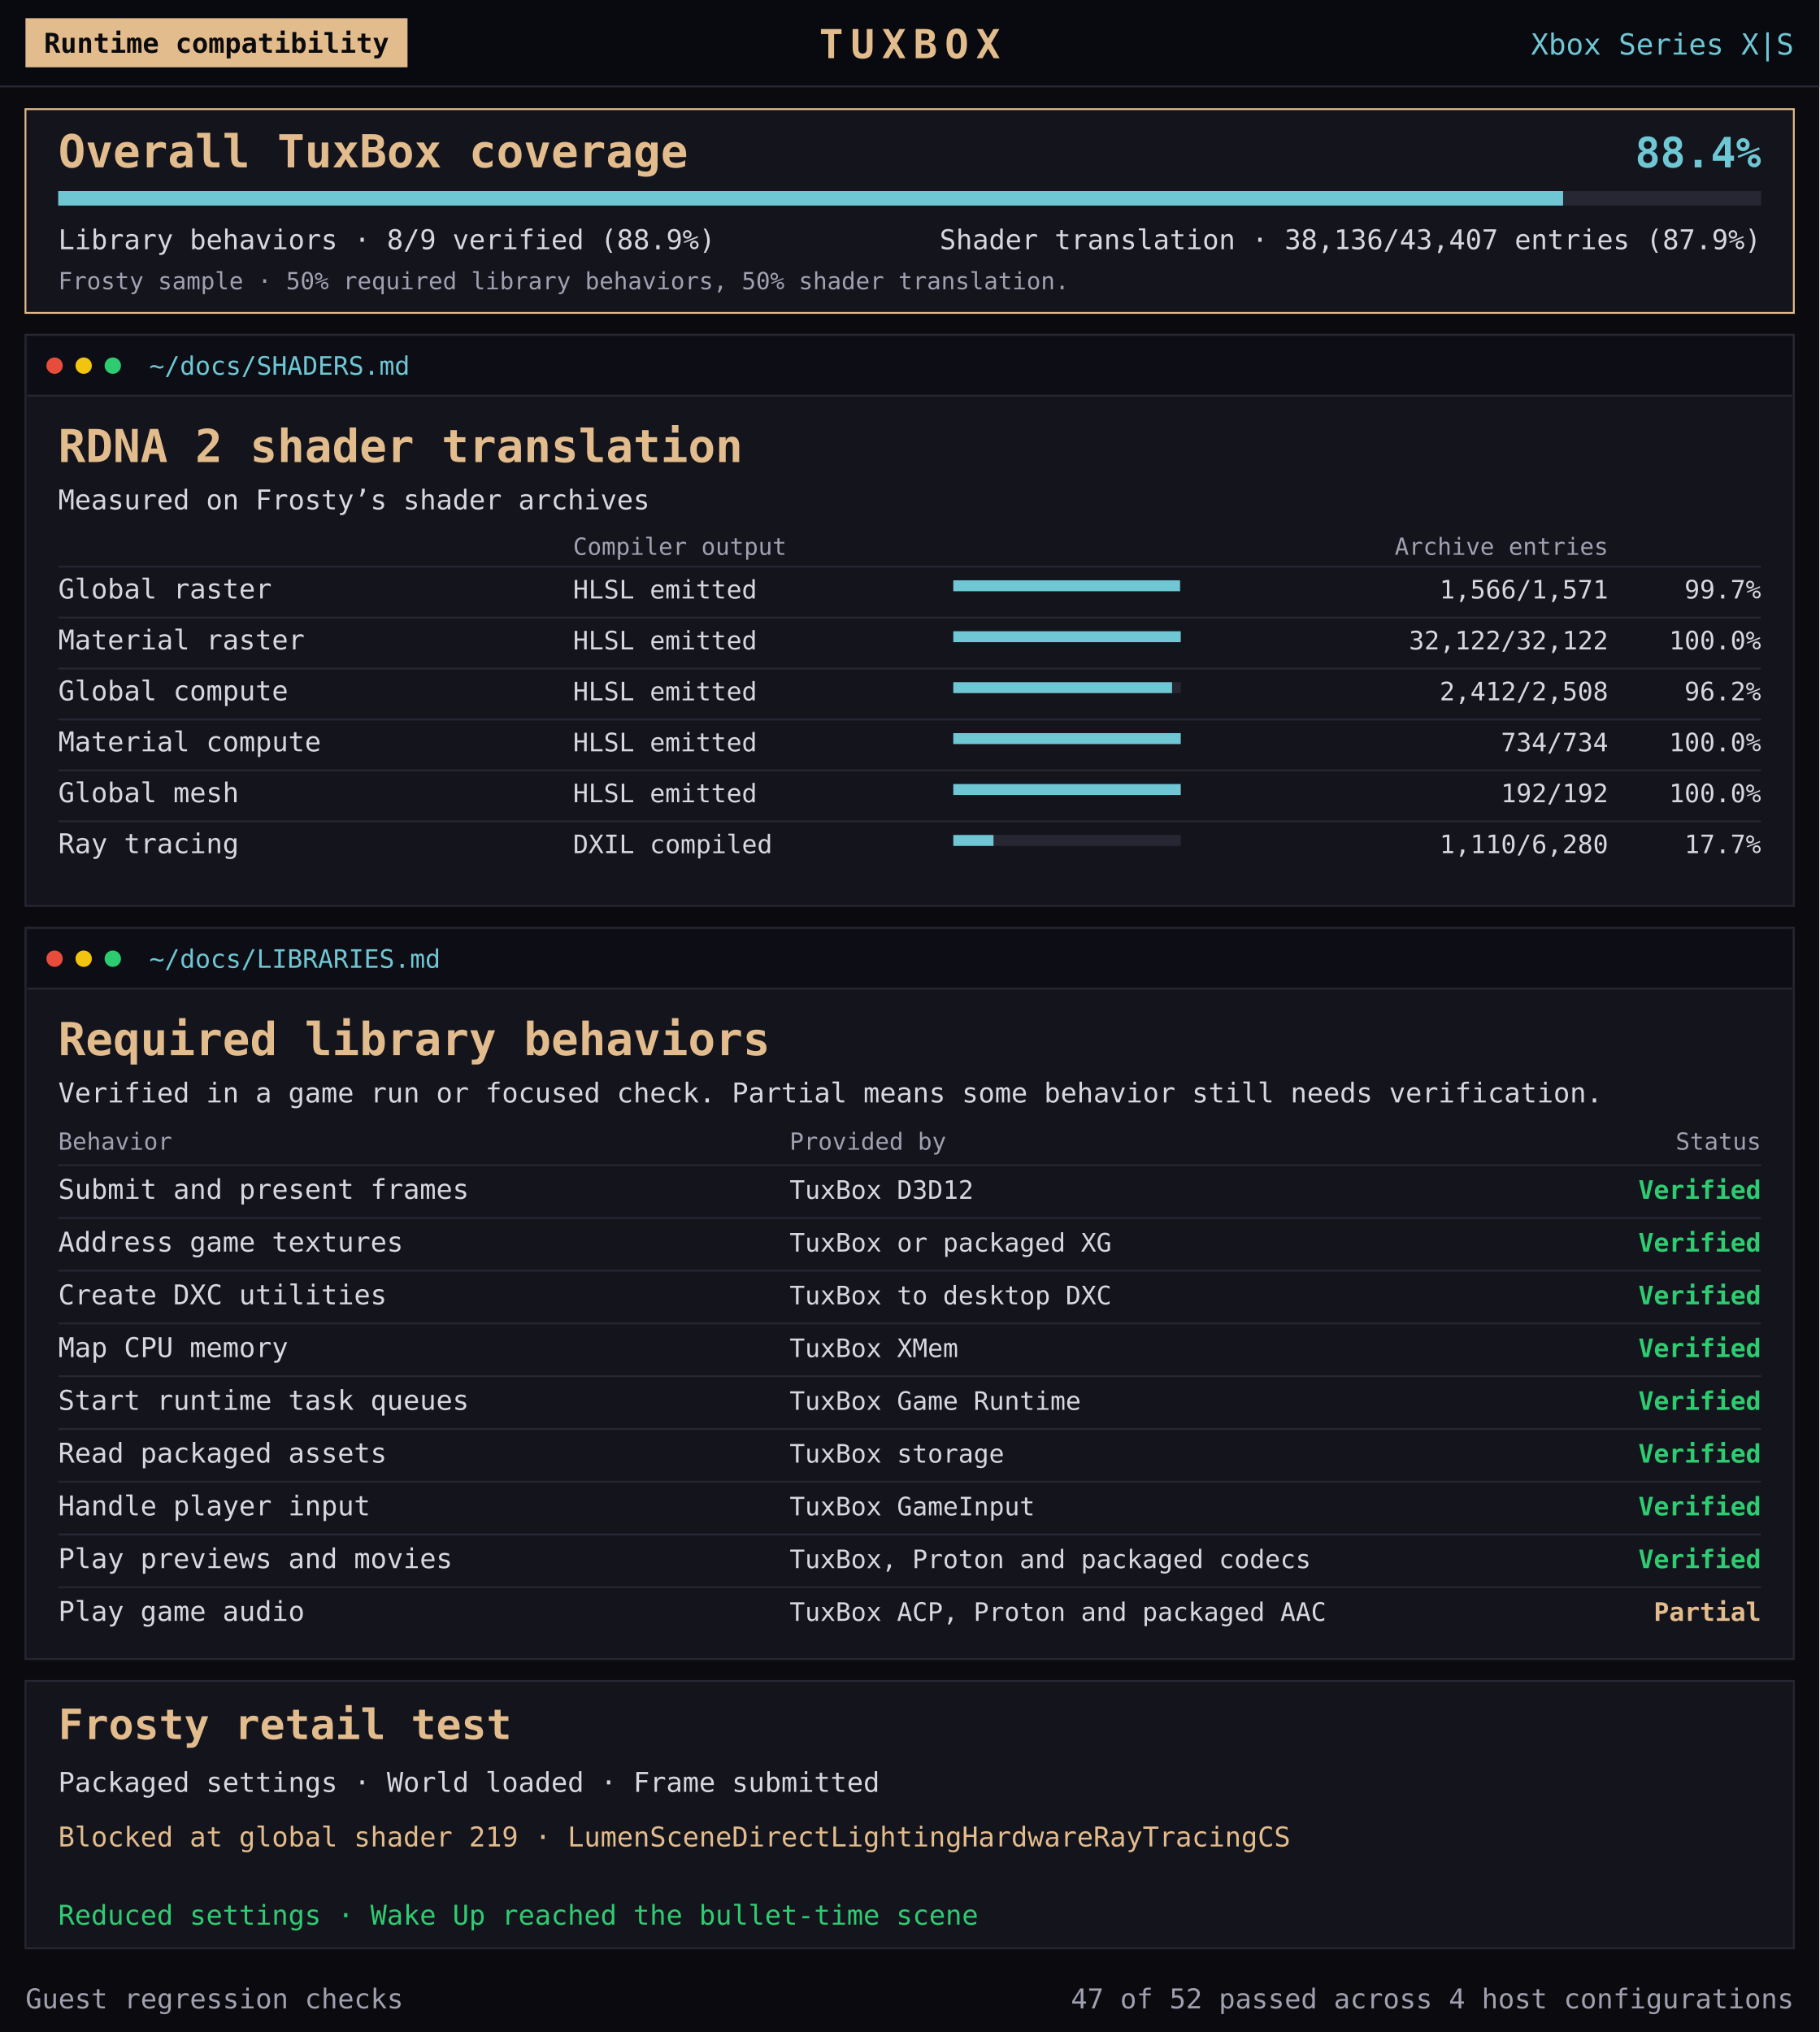
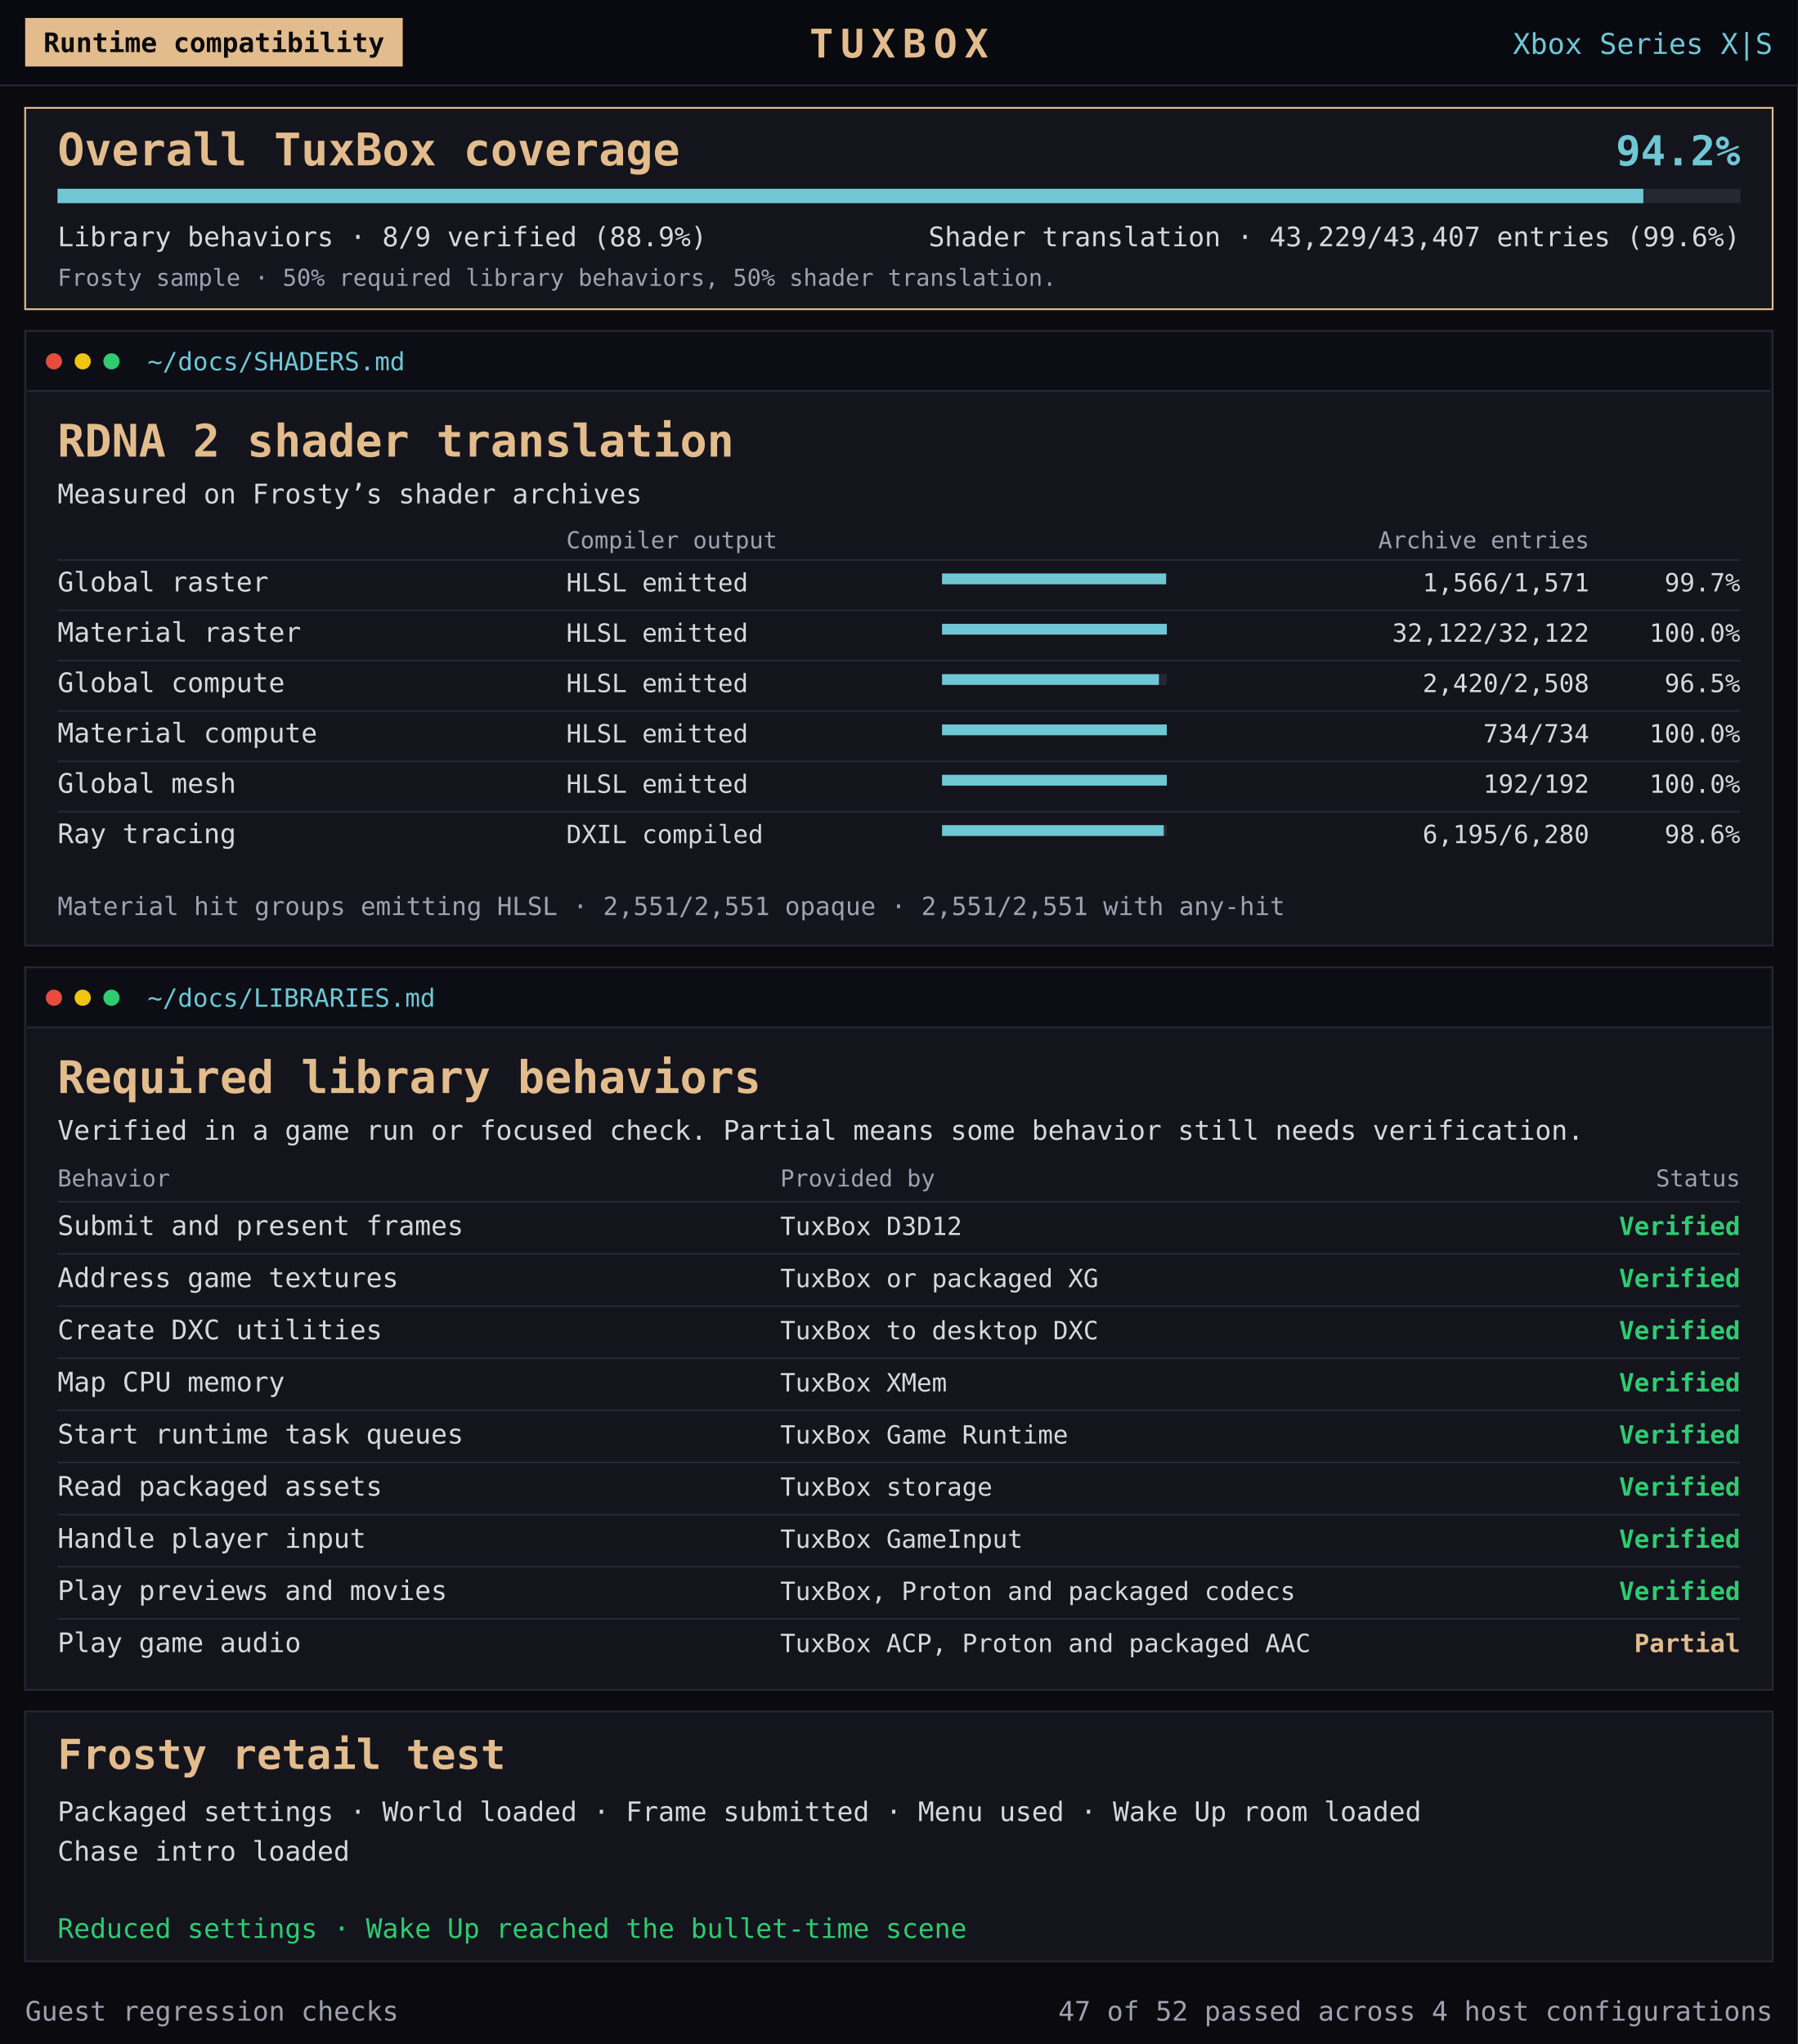
- <svg xmlns="http://www.w3.org/2000/svg" role="img" font-family="'Terminess Nerd Font Mono', 'DejaVu Sans Mono', Consolas, monospace" aria-labelledby="map-title map-description" viewBox="0 0 1000 1117" width="1000" height="1117">
-   <rect x="0" y="0" width="1000" height="1117" fill="#0b0b0f" />
+ <svg xmlns="http://www.w3.org/2000/svg" role="img" font-family="'Terminess Nerd Font Mono', 'DejaVu Sans Mono', Consolas, monospace" aria-labelledby="map-title map-description" viewBox="0 0 1000 1137" width="1000" height="1137">
+   <rect x="0" y="0" width="1000" height="1137" fill="#0b0b0f" />
  <rect x="0" y="0" width="1000" height="48" fill="#090910" />
  <rect x="0" y="47" width="1000" height="1" fill="#272733" />
  <rect x="14" y="10" width="210" height="27" fill="#e2bc8c" />
  <text x="119" y="29" fill="#0b0b0f" font-size="15" text-anchor="middle" font-weight="bold">Runtime compatibility</text>
  <text x="500" y="32" fill="#e2bc8c" font-size="22" text-anchor="middle" font-weight="bold" letter-spacing="4">TUXBOX</text>
  <text x="986" y="30" fill="#6fc7d4" font-size="16" text-anchor="end" font-weight="normal">Xbox Series X|S</text>
  <g transform="translate(14 60)">
    <rect x="0" y="0" width="972" height="112" fill="#14141d" stroke="#e2bc8c" />
    <text x="18" y="32" fill="#e2bc8c" font-size="25" text-anchor="start" font-weight="bold">Overall TuxBox coverage</text>
-     <text x="954" y="32" fill="#6fc7d4" font-size="23" text-anchor="end" font-weight="bold">88.4%</text>
+     <text x="954" y="32" fill="#6fc7d4" font-size="23" text-anchor="end" font-weight="bold">94.2%</text>
    <rect x="18" y="45" width="936" height="8" fill="#272733" />
-     <rect x="18" y="45" width="827.17" height="8" fill="#6fc7d4" />
+     <rect x="18" y="45" width="882.081" height="8" fill="#6fc7d4" />
    <text x="18" y="77" fill="#d7d7de" font-size="15" text-anchor="start" font-weight="normal">Library behaviors · 8/9 verified (88.9%)</text>
-     <text x="954" y="77" fill="#d7d7de" font-size="15" text-anchor="end" font-weight="normal">Shader translation · 38,136/43,407 entries (87.9%)</text>
+     <text x="954" y="77" fill="#d7d7de" font-size="15" text-anchor="end" font-weight="normal">Shader translation · 43,229/43,407 entries (99.6%)</text>
    <text x="18" y="99" fill="#a0a0b1" font-size="13" text-anchor="start" font-weight="normal">Frosty sample · 50% required library behaviors, 50% shader translation.</text>
  </g>
  <g transform="translate(14 184)">
-     <rect x="0" y="0" width="972" height="314" fill="#14141d" stroke="#272733" stroke-width="1" />
+     <rect x="0" y="0" width="972" height="342" fill="#14141d" stroke="#272733" stroke-width="1" />
    <rect x="1" y="1" width="970" height="32" fill="#0d0d15" />
    <rect x="1" y="33" width="970" height="1" fill="#272733" />
    <circle cx="16" cy="17" r="4.5" fill="#e74c3c" />
    <circle cx="32" cy="17" r="4.5" fill="#f1c40f" />
    <circle cx="48" cy="17" r="4.5" fill="#2ecc71" />
    <text x="68" y="22" fill="#6fc7d4" font-size="14" text-anchor="start" font-weight="normal">~/docs/SHADERS.md</text>
    <text x="18" y="70" fill="#e2bc8c" font-size="25" text-anchor="start" font-weight="bold">RDNA 2 shader translation</text>
    <text x="18" y="96" fill="#d7d7de" font-size="15" text-anchor="start" font-weight="normal">Measured on Frosty’s shader archives</text>
    <text x="301" y="121" fill="#a0a0b1" font-size="13" text-anchor="start" font-weight="normal">Compiler output</text>
    <text x="870" y="121" fill="#a0a0b1" font-size="13" text-anchor="end" font-weight="normal">Archive entries</text>
    <g>
      <rect x="18" y="127" width="936" height="1" fill="#272733" />
      <text x="18" y="145" fill="#d7d7de" font-size="15" text-anchor="start" font-weight="normal">Global raster</text>
      <text x="301" y="145" fill="#d7d7de" font-size="14" text-anchor="start" font-weight="normal">HLSL emitted</text>
      <rect x="510" y="135" width="125" height="6" fill="#272733" />
      <rect x="510" y="135" width="124.602" height="6" fill="#6fc7d4" />
      <text x="870" y="145" fill="#d7d7de" font-size="14" text-anchor="end" font-weight="normal">1,566/1,571</text>
      <text x="954" y="145" fill="#d7d7de" font-size="14" text-anchor="end" font-weight="normal">99.7%</text>
    </g>
    <g>
      <rect x="18" y="155" width="936" height="1" fill="#272733" />
      <text x="18" y="173" fill="#d7d7de" font-size="15" text-anchor="start" font-weight="normal">Material raster</text>
      <text x="301" y="173" fill="#d7d7de" font-size="14" text-anchor="start" font-weight="normal">HLSL emitted</text>
      <rect x="510" y="163" width="125" height="6" fill="#272733" />
      <rect x="510" y="163" width="125.0" height="6" fill="#6fc7d4" />
      <text x="870" y="173" fill="#d7d7de" font-size="14" text-anchor="end" font-weight="normal">32,122/32,122</text>
      <text x="954" y="173" fill="#d7d7de" font-size="14" text-anchor="end" font-weight="normal">100.0%</text>
    </g>
    <g>
      <rect x="18" y="183" width="936" height="1" fill="#272733" />
      <text x="18" y="201" fill="#d7d7de" font-size="15" text-anchor="start" font-weight="normal">Global compute</text>
      <text x="301" y="201" fill="#d7d7de" font-size="14" text-anchor="start" font-weight="normal">HLSL emitted</text>
      <rect x="510" y="191" width="125" height="6" fill="#272733" />
-       <rect x="510" y="191" width="120.215" height="6" fill="#6fc7d4" />
-       <text x="870" y="201" fill="#d7d7de" font-size="14" text-anchor="end" font-weight="normal">2,412/2,508</text>
-       <text x="954" y="201" fill="#d7d7de" font-size="14" text-anchor="end" font-weight="normal">96.2%</text>
+       <rect x="510" y="191" width="120.614" height="6" fill="#6fc7d4" />
+       <text x="870" y="201" fill="#d7d7de" font-size="14" text-anchor="end" font-weight="normal">2,420/2,508</text>
+       <text x="954" y="201" fill="#d7d7de" font-size="14" text-anchor="end" font-weight="normal">96.5%</text>
    </g>
    <g>
      <rect x="18" y="211" width="936" height="1" fill="#272733" />
      <text x="18" y="229" fill="#d7d7de" font-size="15" text-anchor="start" font-weight="normal">Material compute</text>
      <text x="301" y="229" fill="#d7d7de" font-size="14" text-anchor="start" font-weight="normal">HLSL emitted</text>
      <rect x="510" y="219" width="125" height="6" fill="#272733" />
      <rect x="510" y="219" width="125.0" height="6" fill="#6fc7d4" />
      <text x="870" y="229" fill="#d7d7de" font-size="14" text-anchor="end" font-weight="normal">734/734</text>
      <text x="954" y="229" fill="#d7d7de" font-size="14" text-anchor="end" font-weight="normal">100.0%</text>
    </g>
    <g>
      <rect x="18" y="239" width="936" height="1" fill="#272733" />
      <text x="18" y="257" fill="#d7d7de" font-size="15" text-anchor="start" font-weight="normal">Global mesh</text>
      <text x="301" y="257" fill="#d7d7de" font-size="14" text-anchor="start" font-weight="normal">HLSL emitted</text>
      <rect x="510" y="247" width="125" height="6" fill="#272733" />
      <rect x="510" y="247" width="125.0" height="6" fill="#6fc7d4" />
      <text x="870" y="257" fill="#d7d7de" font-size="14" text-anchor="end" font-weight="normal">192/192</text>
      <text x="954" y="257" fill="#d7d7de" font-size="14" text-anchor="end" font-weight="normal">100.0%</text>
    </g>
    <g>
      <rect x="18" y="267" width="936" height="1" fill="#272733" />
      <text x="18" y="285" fill="#d7d7de" font-size="15" text-anchor="start" font-weight="normal">Ray tracing</text>
      <text x="301" y="285" fill="#d7d7de" font-size="14" text-anchor="start" font-weight="normal">DXIL compiled</text>
      <rect x="510" y="275" width="125" height="6" fill="#272733" />
-       <rect x="510" y="275" width="22.094" height="6" fill="#6fc7d4" />
-       <text x="870" y="285" fill="#d7d7de" font-size="14" text-anchor="end" font-weight="normal">1,110/6,280</text>
-       <text x="954" y="285" fill="#d7d7de" font-size="14" text-anchor="end" font-weight="normal">17.7%</text>
+       <rect x="510" y="275" width="123.308" height="6" fill="#6fc7d4" />
+       <text x="870" y="285" fill="#d7d7de" font-size="14" text-anchor="end" font-weight="normal">6,195/6,280</text>
+       <text x="954" y="285" fill="#d7d7de" font-size="14" text-anchor="end" font-weight="normal">98.6%</text>
    </g>
+     <text x="18" y="325" fill="#a0a0b1" font-size="14" text-anchor="start" font-weight="normal">Material hit groups emitting HLSL · 2,551/2,551 opaque · 2,551/2,551 with any-hit</text>
  </g>
-   <g transform="translate(14 510)">
+   <g transform="translate(14 538)">
    <rect x="0" y="0" width="972" height="402" fill="#14141d" stroke="#272733" stroke-width="1" />
    <rect x="1" y="1" width="970" height="32" fill="#0d0d15" />
    <rect x="1" y="33" width="970" height="1" fill="#272733" />
    <circle cx="16" cy="17" r="4.5" fill="#e74c3c" />
    <circle cx="32" cy="17" r="4.5" fill="#f1c40f" />
    <circle cx="48" cy="17" r="4.5" fill="#2ecc71" />
    <text x="68" y="22" fill="#6fc7d4" font-size="14" text-anchor="start" font-weight="normal">~/docs/LIBRARIES.md</text>
    <text x="18" y="70" fill="#e2bc8c" font-size="25" text-anchor="start" font-weight="bold">Required library behaviors</text>
    <text x="18" y="96" fill="#d7d7de" font-size="15" text-anchor="start" font-weight="normal">Verified in a game run or focused check. Partial means some behavior still needs verification.</text>
    <text x="18" y="122" fill="#a0a0b1" font-size="13" text-anchor="start" font-weight="normal">Behavior</text>
    <text x="420" y="122" fill="#a0a0b1" font-size="13" text-anchor="start" font-weight="normal">Provided by</text>
    <text x="954" y="122" fill="#a0a0b1" font-size="13" text-anchor="end" font-weight="normal">Status</text>
    <g>
      <rect x="18" y="130" width="936" height="1" fill="#272733" />
      <text x="18" y="149" fill="#d7d7de" font-size="15" text-anchor="start" font-weight="normal">Submit and present frames</text>
      <text x="420" y="149" fill="#d7d7de" font-size="14" text-anchor="start" font-weight="normal">TuxBox D3D12</text>
      <text x="954" y="149" fill="#2ecc71" font-size="14" text-anchor="end" font-weight="bold">Verified</text>
    </g>
    <g>
      <rect x="18" y="159" width="936" height="1" fill="#272733" />
      <text x="18" y="178" fill="#d7d7de" font-size="15" text-anchor="start" font-weight="normal">Address game textures</text>
      <text x="420" y="178" fill="#d7d7de" font-size="14" text-anchor="start" font-weight="normal">TuxBox or packaged XG</text>
      <text x="954" y="178" fill="#2ecc71" font-size="14" text-anchor="end" font-weight="bold">Verified</text>
    </g>
    <g>
      <rect x="18" y="188" width="936" height="1" fill="#272733" />
      <text x="18" y="207" fill="#d7d7de" font-size="15" text-anchor="start" font-weight="normal">Create DXC utilities</text>
      <text x="420" y="207" fill="#d7d7de" font-size="14" text-anchor="start" font-weight="normal">TuxBox to desktop DXC</text>
      <text x="954" y="207" fill="#2ecc71" font-size="14" text-anchor="end" font-weight="bold">Verified</text>
    </g>
    <g>
      <rect x="18" y="217" width="936" height="1" fill="#272733" />
      <text x="18" y="236" fill="#d7d7de" font-size="15" text-anchor="start" font-weight="normal">Map CPU memory</text>
      <text x="420" y="236" fill="#d7d7de" font-size="14" text-anchor="start" font-weight="normal">TuxBox XMem</text>
      <text x="954" y="236" fill="#2ecc71" font-size="14" text-anchor="end" font-weight="bold">Verified</text>
    </g>
    <g>
      <rect x="18" y="246" width="936" height="1" fill="#272733" />
      <text x="18" y="265" fill="#d7d7de" font-size="15" text-anchor="start" font-weight="normal">Start runtime task queues</text>
      <text x="420" y="265" fill="#d7d7de" font-size="14" text-anchor="start" font-weight="normal">TuxBox Game Runtime</text>
      <text x="954" y="265" fill="#2ecc71" font-size="14" text-anchor="end" font-weight="bold">Verified</text>
    </g>
    <g>
      <rect x="18" y="275" width="936" height="1" fill="#272733" />
      <text x="18" y="294" fill="#d7d7de" font-size="15" text-anchor="start" font-weight="normal">Read packaged assets</text>
      <text x="420" y="294" fill="#d7d7de" font-size="14" text-anchor="start" font-weight="normal">TuxBox storage</text>
      <text x="954" y="294" fill="#2ecc71" font-size="14" text-anchor="end" font-weight="bold">Verified</text>
    </g>
    <g>
      <rect x="18" y="304" width="936" height="1" fill="#272733" />
      <text x="18" y="323" fill="#d7d7de" font-size="15" text-anchor="start" font-weight="normal">Handle player input</text>
      <text x="420" y="323" fill="#d7d7de" font-size="14" text-anchor="start" font-weight="normal">TuxBox GameInput</text>
      <text x="954" y="323" fill="#2ecc71" font-size="14" text-anchor="end" font-weight="bold">Verified</text>
    </g>
    <g>
      <rect x="18" y="333" width="936" height="1" fill="#272733" />
      <text x="18" y="352" fill="#d7d7de" font-size="15" text-anchor="start" font-weight="normal">Play previews and movies</text>
      <text x="420" y="352" fill="#d7d7de" font-size="14" text-anchor="start" font-weight="normal">TuxBox, Proton and packaged codecs</text>
      <text x="954" y="352" fill="#2ecc71" font-size="14" text-anchor="end" font-weight="bold">Verified</text>
    </g>
    <g>
      <rect x="18" y="362" width="936" height="1" fill="#272733" />
      <text x="18" y="381" fill="#d7d7de" font-size="15" text-anchor="start" font-weight="normal">Play game audio</text>
      <text x="420" y="381" fill="#d7d7de" font-size="14" text-anchor="start" font-weight="normal">TuxBox ACP, Proton and packaged AAC</text>
      <text x="954" y="381" fill="#e2bc8c" font-size="14" text-anchor="end" font-weight="bold">Partial</text>
    </g>
  </g>
-   <g transform="translate(14 924)">
-     <rect x="0" y="0" width="972" height="147" fill="#14141d" stroke="#272733" />
+   <g transform="translate(14 952)">
+     <rect x="0" y="0" width="972" height="139" fill="#14141d" stroke="#272733" />
    <text x="18" y="32" fill="#e2bc8c" font-size="23" text-anchor="start" font-weight="bold">Frosty retail test</text>
-     <text x="18" y="61" fill="#d7d7de" font-size="15" text-anchor="start" font-weight="normal">Packaged settings · World loaded · Frame submitted</text>
-     <text x="18" y="91" fill="#e2bc8c" font-size="15" text-anchor="start" font-weight="normal">Blocked at global shader 219 · LumenSceneDirectLightingHardwareRayTracingCS</text>
-     <text x="18" y="134" fill="#2ecc71" font-size="15" text-anchor="start" font-weight="normal">Reduced settings · Wake Up reached the bullet-time scene</text>
+     <text x="18" y="61" fill="#d7d7de" font-size="15" text-anchor="start" font-weight="normal">Packaged settings · World loaded · Frame submitted · Menu used · Wake Up room loaded</text>
+     <text x="18" y="83" fill="#d7d7de" font-size="15" text-anchor="start" font-weight="normal">Chase intro loaded</text>
+     <text x="18" y="126" fill="#2ecc71" font-size="15" text-anchor="start" font-weight="normal">Reduced settings · Wake Up reached the bullet-time scene</text>
  </g>
-   <g transform="translate(14 1083)">
+   <g transform="translate(14 1103)">
    <text x="0" y="21" fill="#a0a0b1" font-size="15" text-anchor="start" font-weight="normal">Guest regression checks</text>
    <text x="972" y="21" fill="#a0a0b1" font-size="15" text-anchor="end" font-weight="normal">47 of 52 passed across 4 host configurations</text>
  </g>
</svg>
